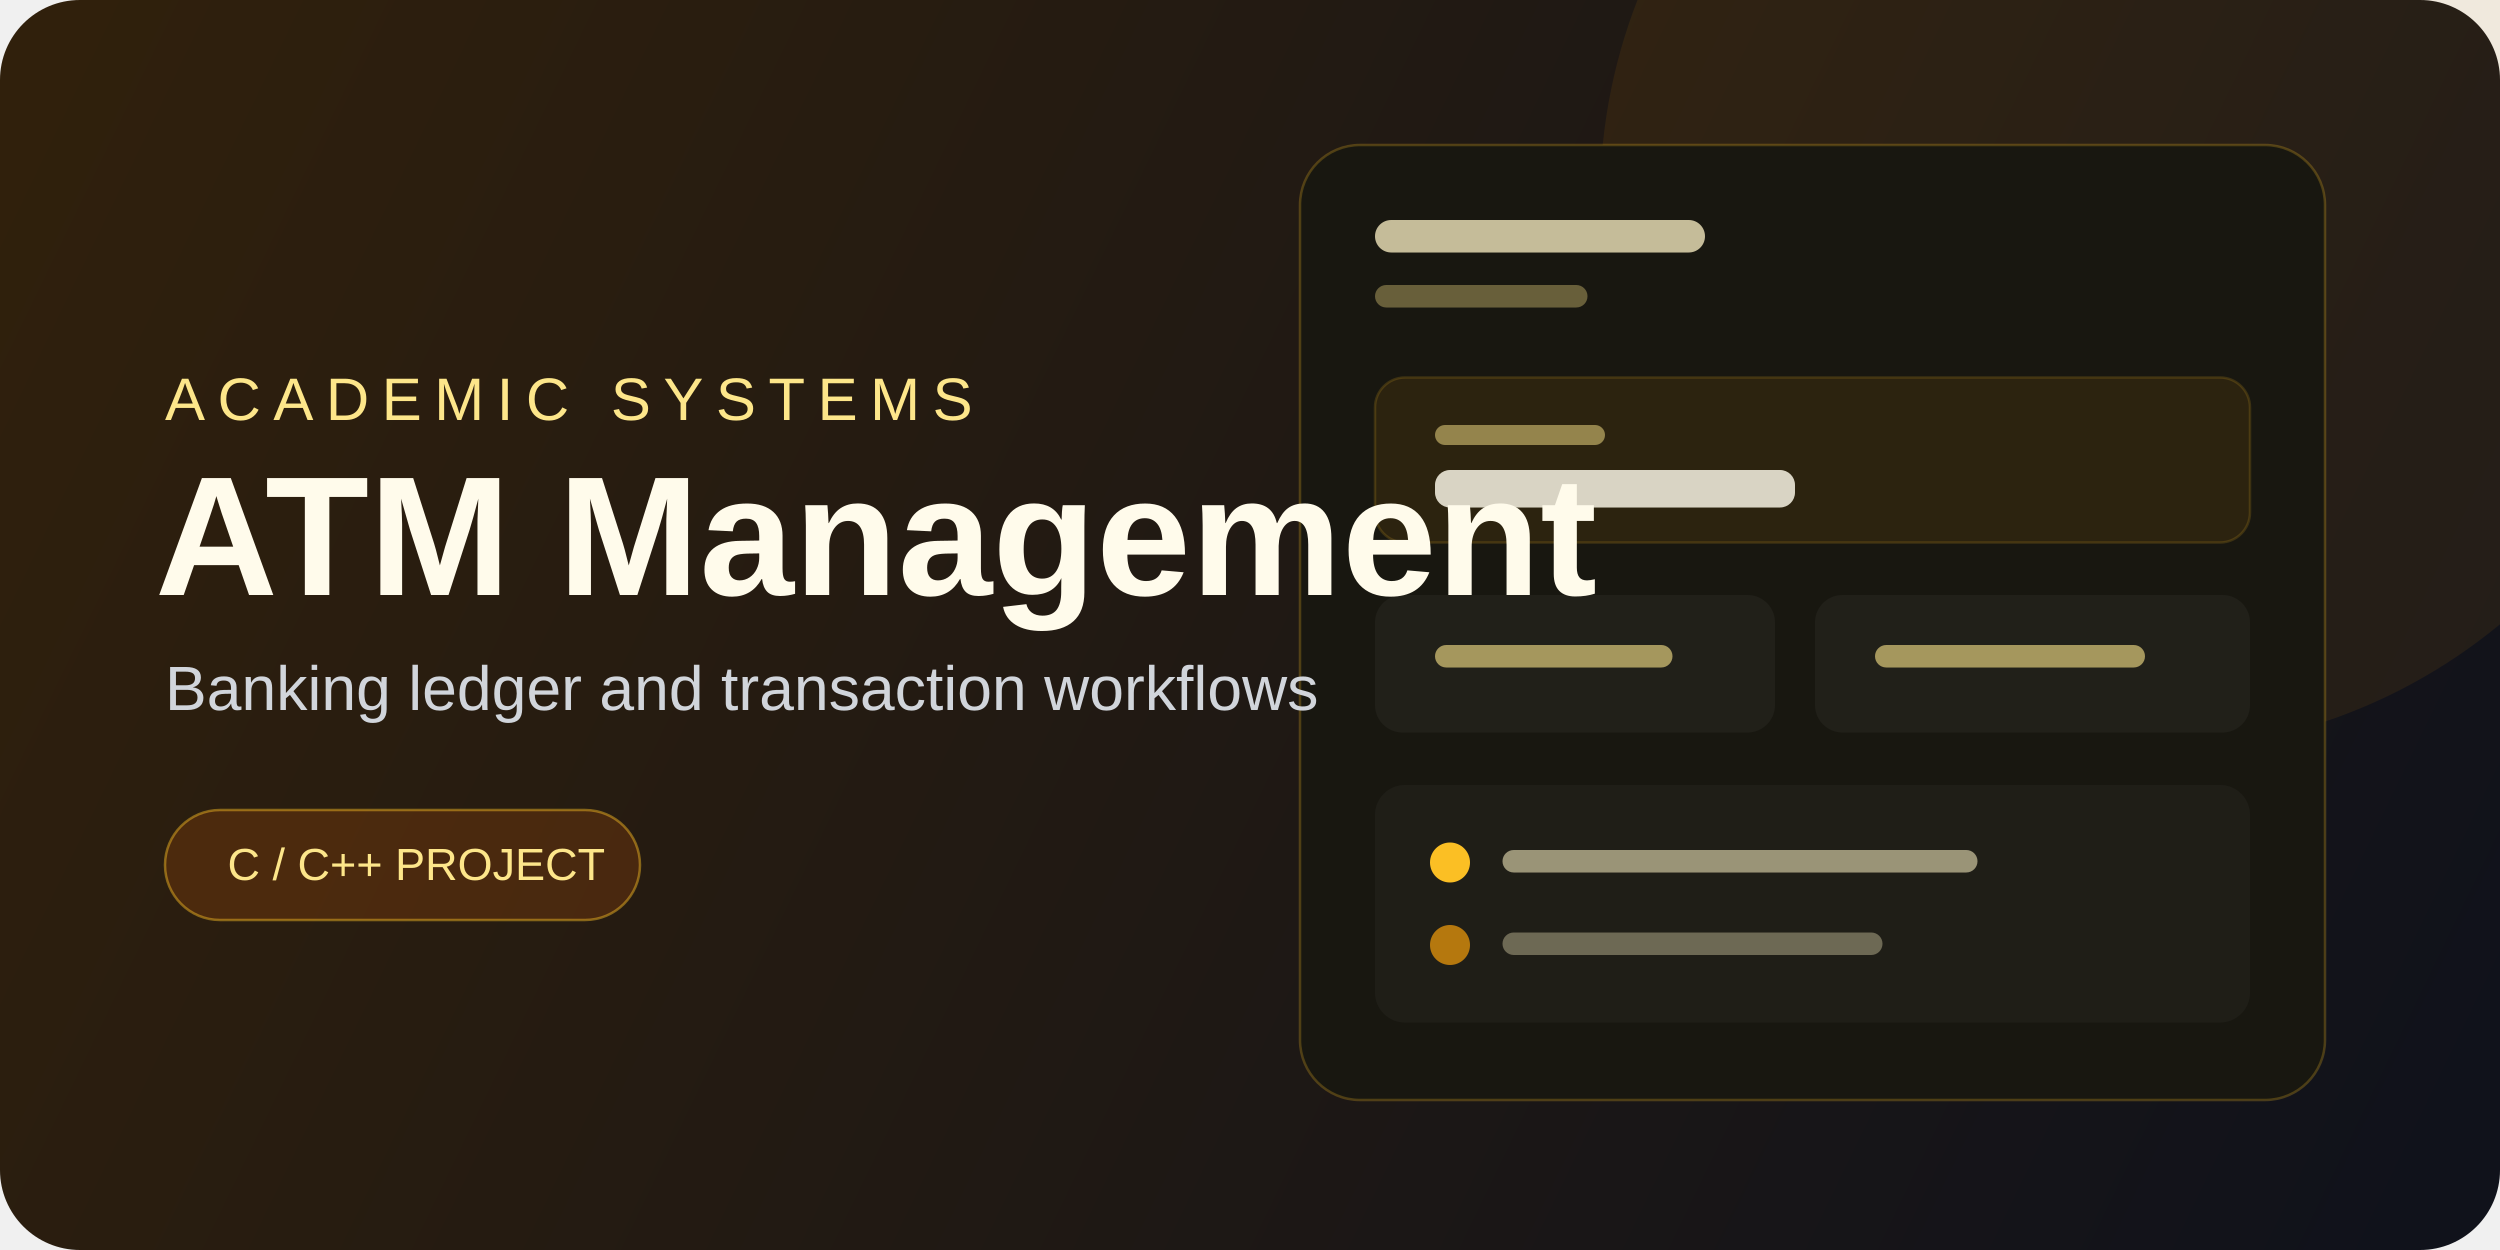
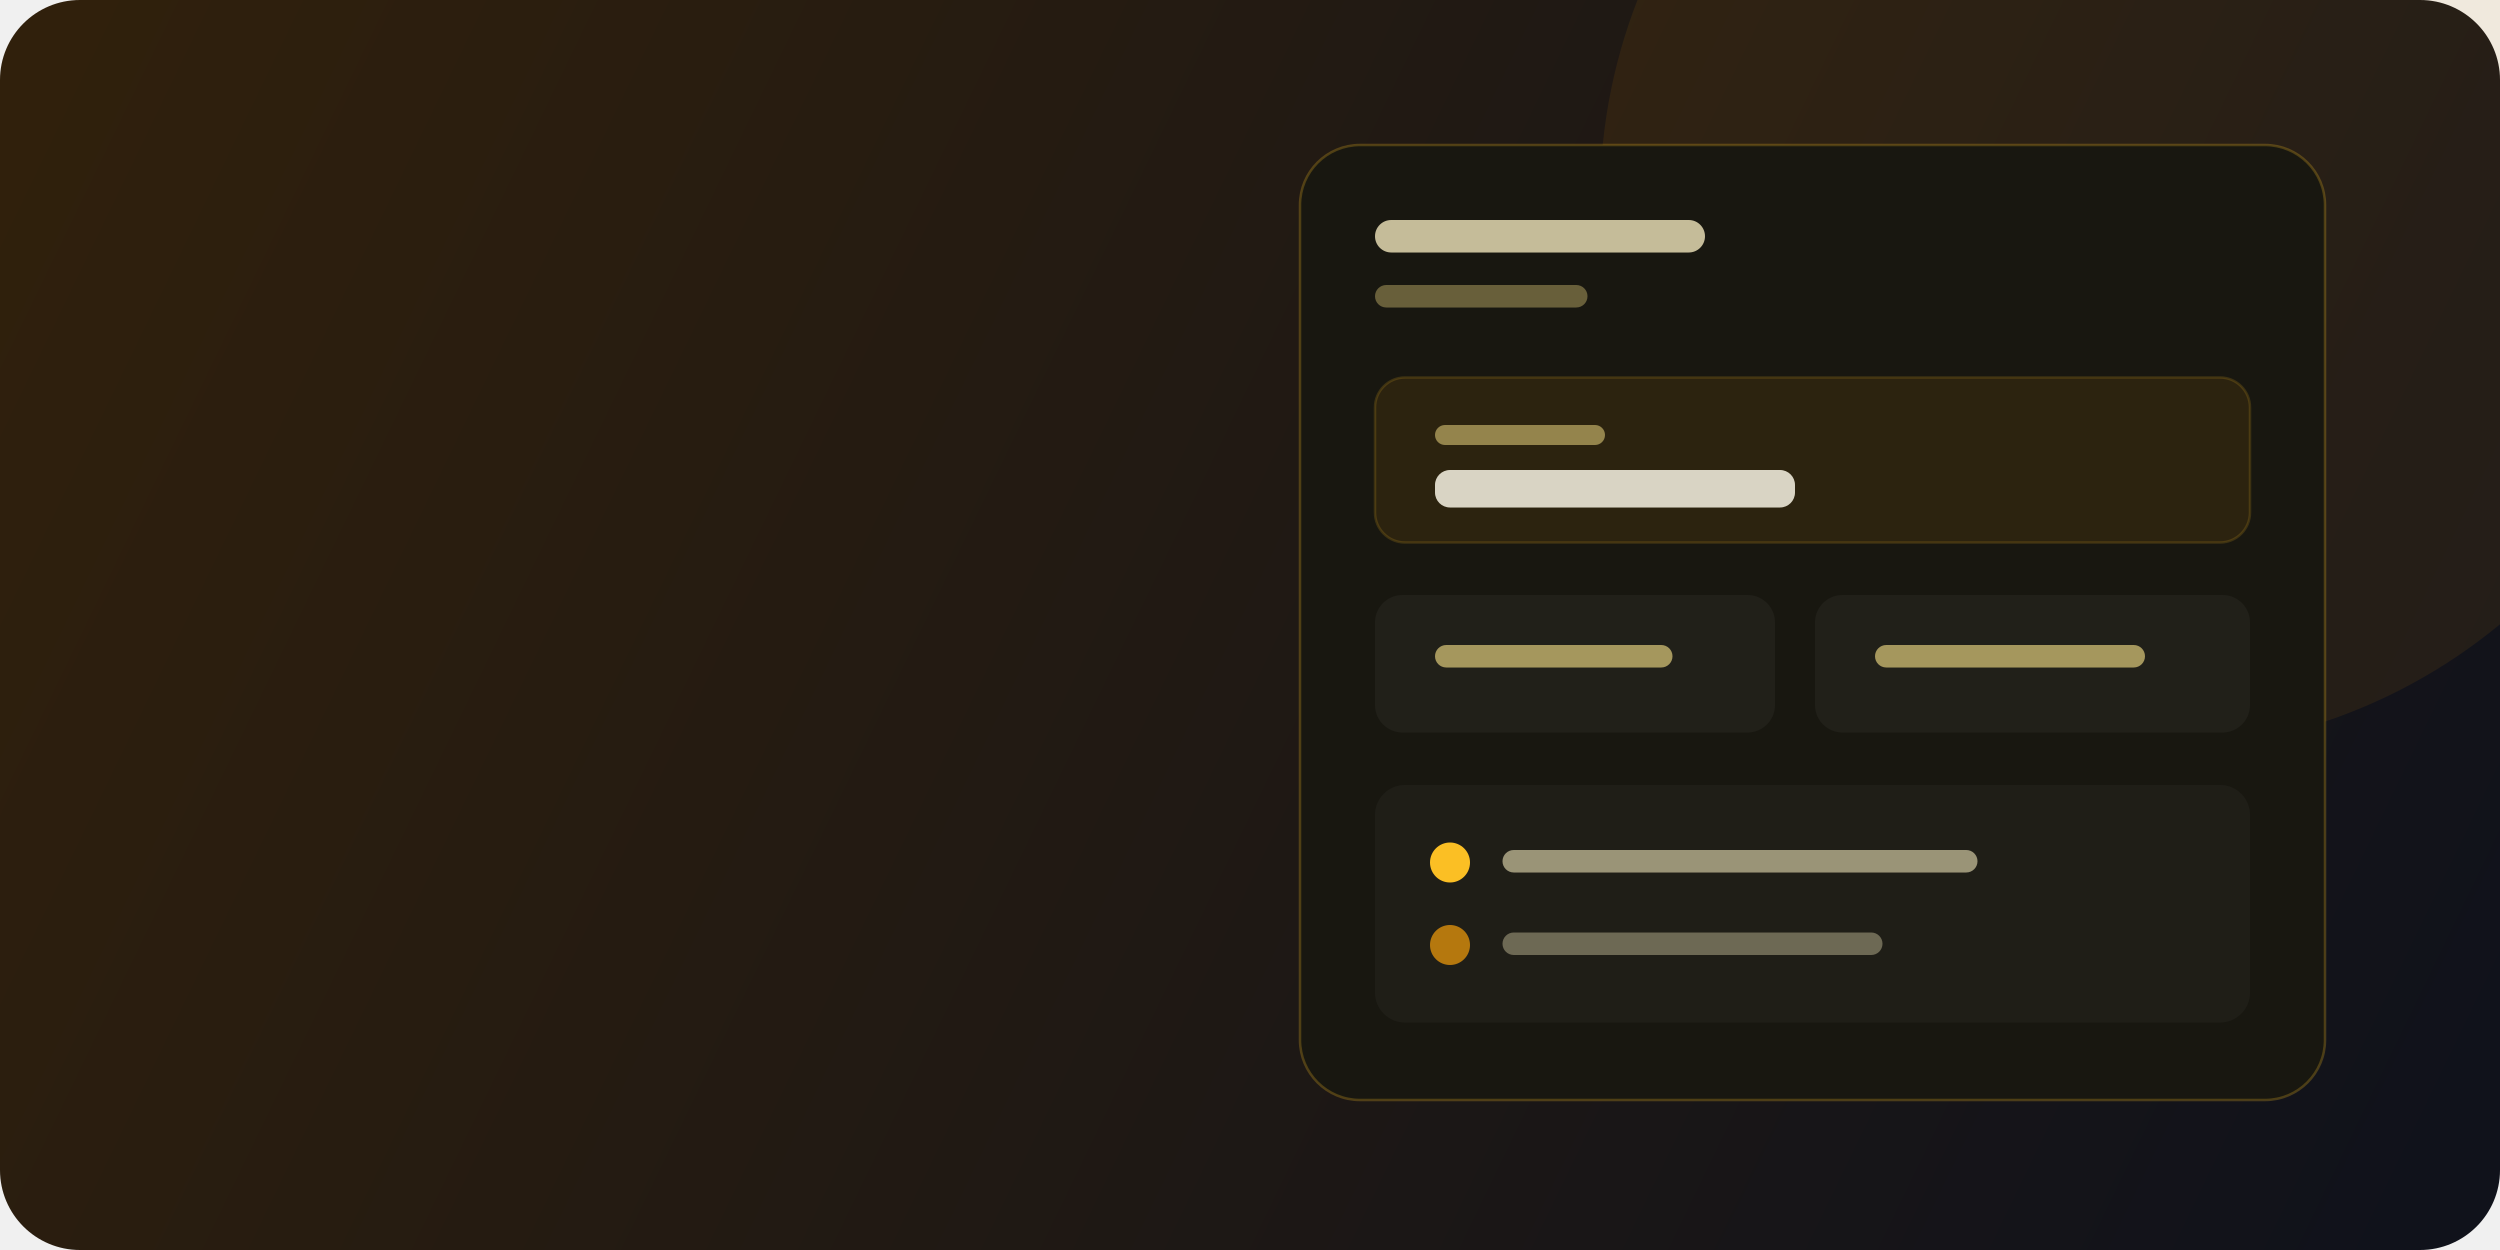
<svg xmlns="http://www.w3.org/2000/svg" width="1000" height="500" viewBox="0 0 1000 500" fill="none">
  <defs>
    <linearGradient id="bg" x1="20" y1="20" x2="970" y2="480" gradientUnits="userSpaceOnUse">
      <stop stop-color="#30200c" />
      <stop offset="1" stop-color="#10121b" />
    </linearGradient>
  </defs>
  <rect width="1000" height="500" rx="32" fill="url(#bg)" />
  <circle cx="860" cy="80" r="220" fill="#f59e0b" fill-opacity=".08" />
  <rect x="520" y="58" width="410" height="382" rx="24" fill="#181710" stroke="#fbbf24" stroke-opacity=".24" />
  <rect x="550" y="88" width="132" height="13" rx="6.5" fill="#fef3c7" fill-opacity=".75" />
  <rect x="550" y="114" width="85" height="9" rx="4.5" fill="#fde68a" fill-opacity=".35" />
  <rect x="550" y="151" width="350" height="66" rx="12" fill="#f59e0b" fill-opacity=".09" stroke="#fbbf24" stroke-opacity=".16" />
  <rect x="574" y="170" width="68" height="8" rx="4" fill="#fde68a" fill-opacity=".5" />
  <rect x="574" y="188" width="144" height="15" rx="6" fill="#fffbeb" fill-opacity=".82" />
  <rect x="550" y="238" width="160" height="55" rx="11" fill="#ffffff" fill-opacity=".04" />
  <rect x="726" y="238" width="174" height="55" rx="11" fill="#ffffff" fill-opacity=".04" />
  <rect x="574" y="258" width="95" height="9" rx="4.5" fill="#fde68a" fill-opacity=".6" />
  <rect x="750" y="258" width="108" height="9" rx="4.5" fill="#fde68a" fill-opacity=".6" />
  <rect x="550" y="314" width="350" height="95" rx="12" fill="#ffffff" fill-opacity=".035" />
  <circle cx="580" cy="345" r="8" fill="#fbbf24" />
  <rect x="601" y="340" width="190" height="9" rx="4.5" fill="#fef3c7" fill-opacity=".55" />
  <circle cx="580" cy="378" r="8" fill="#f59e0b" fill-opacity=".7" />
  <rect x="601" y="373" width="152" height="9" rx="4.5" fill="#fef3c7" fill-opacity=".35" />
-   <text x="66" y="168" fill="#fde68a" font-family="Arial,sans-serif" font-size="24" letter-spacing="5">ACADEMIC SYSTEMS</text>
-   <text x="62" y="238" fill="#fffbeb" font-family="Arial,sans-serif" font-size="68" font-weight="700">ATM Management</text>
-   <text x="66" y="284" fill="#d1d5db" font-family="Arial,sans-serif" font-size="25">Banking ledger and transaction workflows</text>
-   <rect x="66" y="324" width="190" height="44" rx="22" fill="#b45309" fill-opacity=".25" stroke="#fbbf24" stroke-opacity=".45" />
-   <text x="91" y="352" fill="#fde68a" font-family="Arial,sans-serif" font-size="18">C / C++ PROJECT</text>
</svg>
